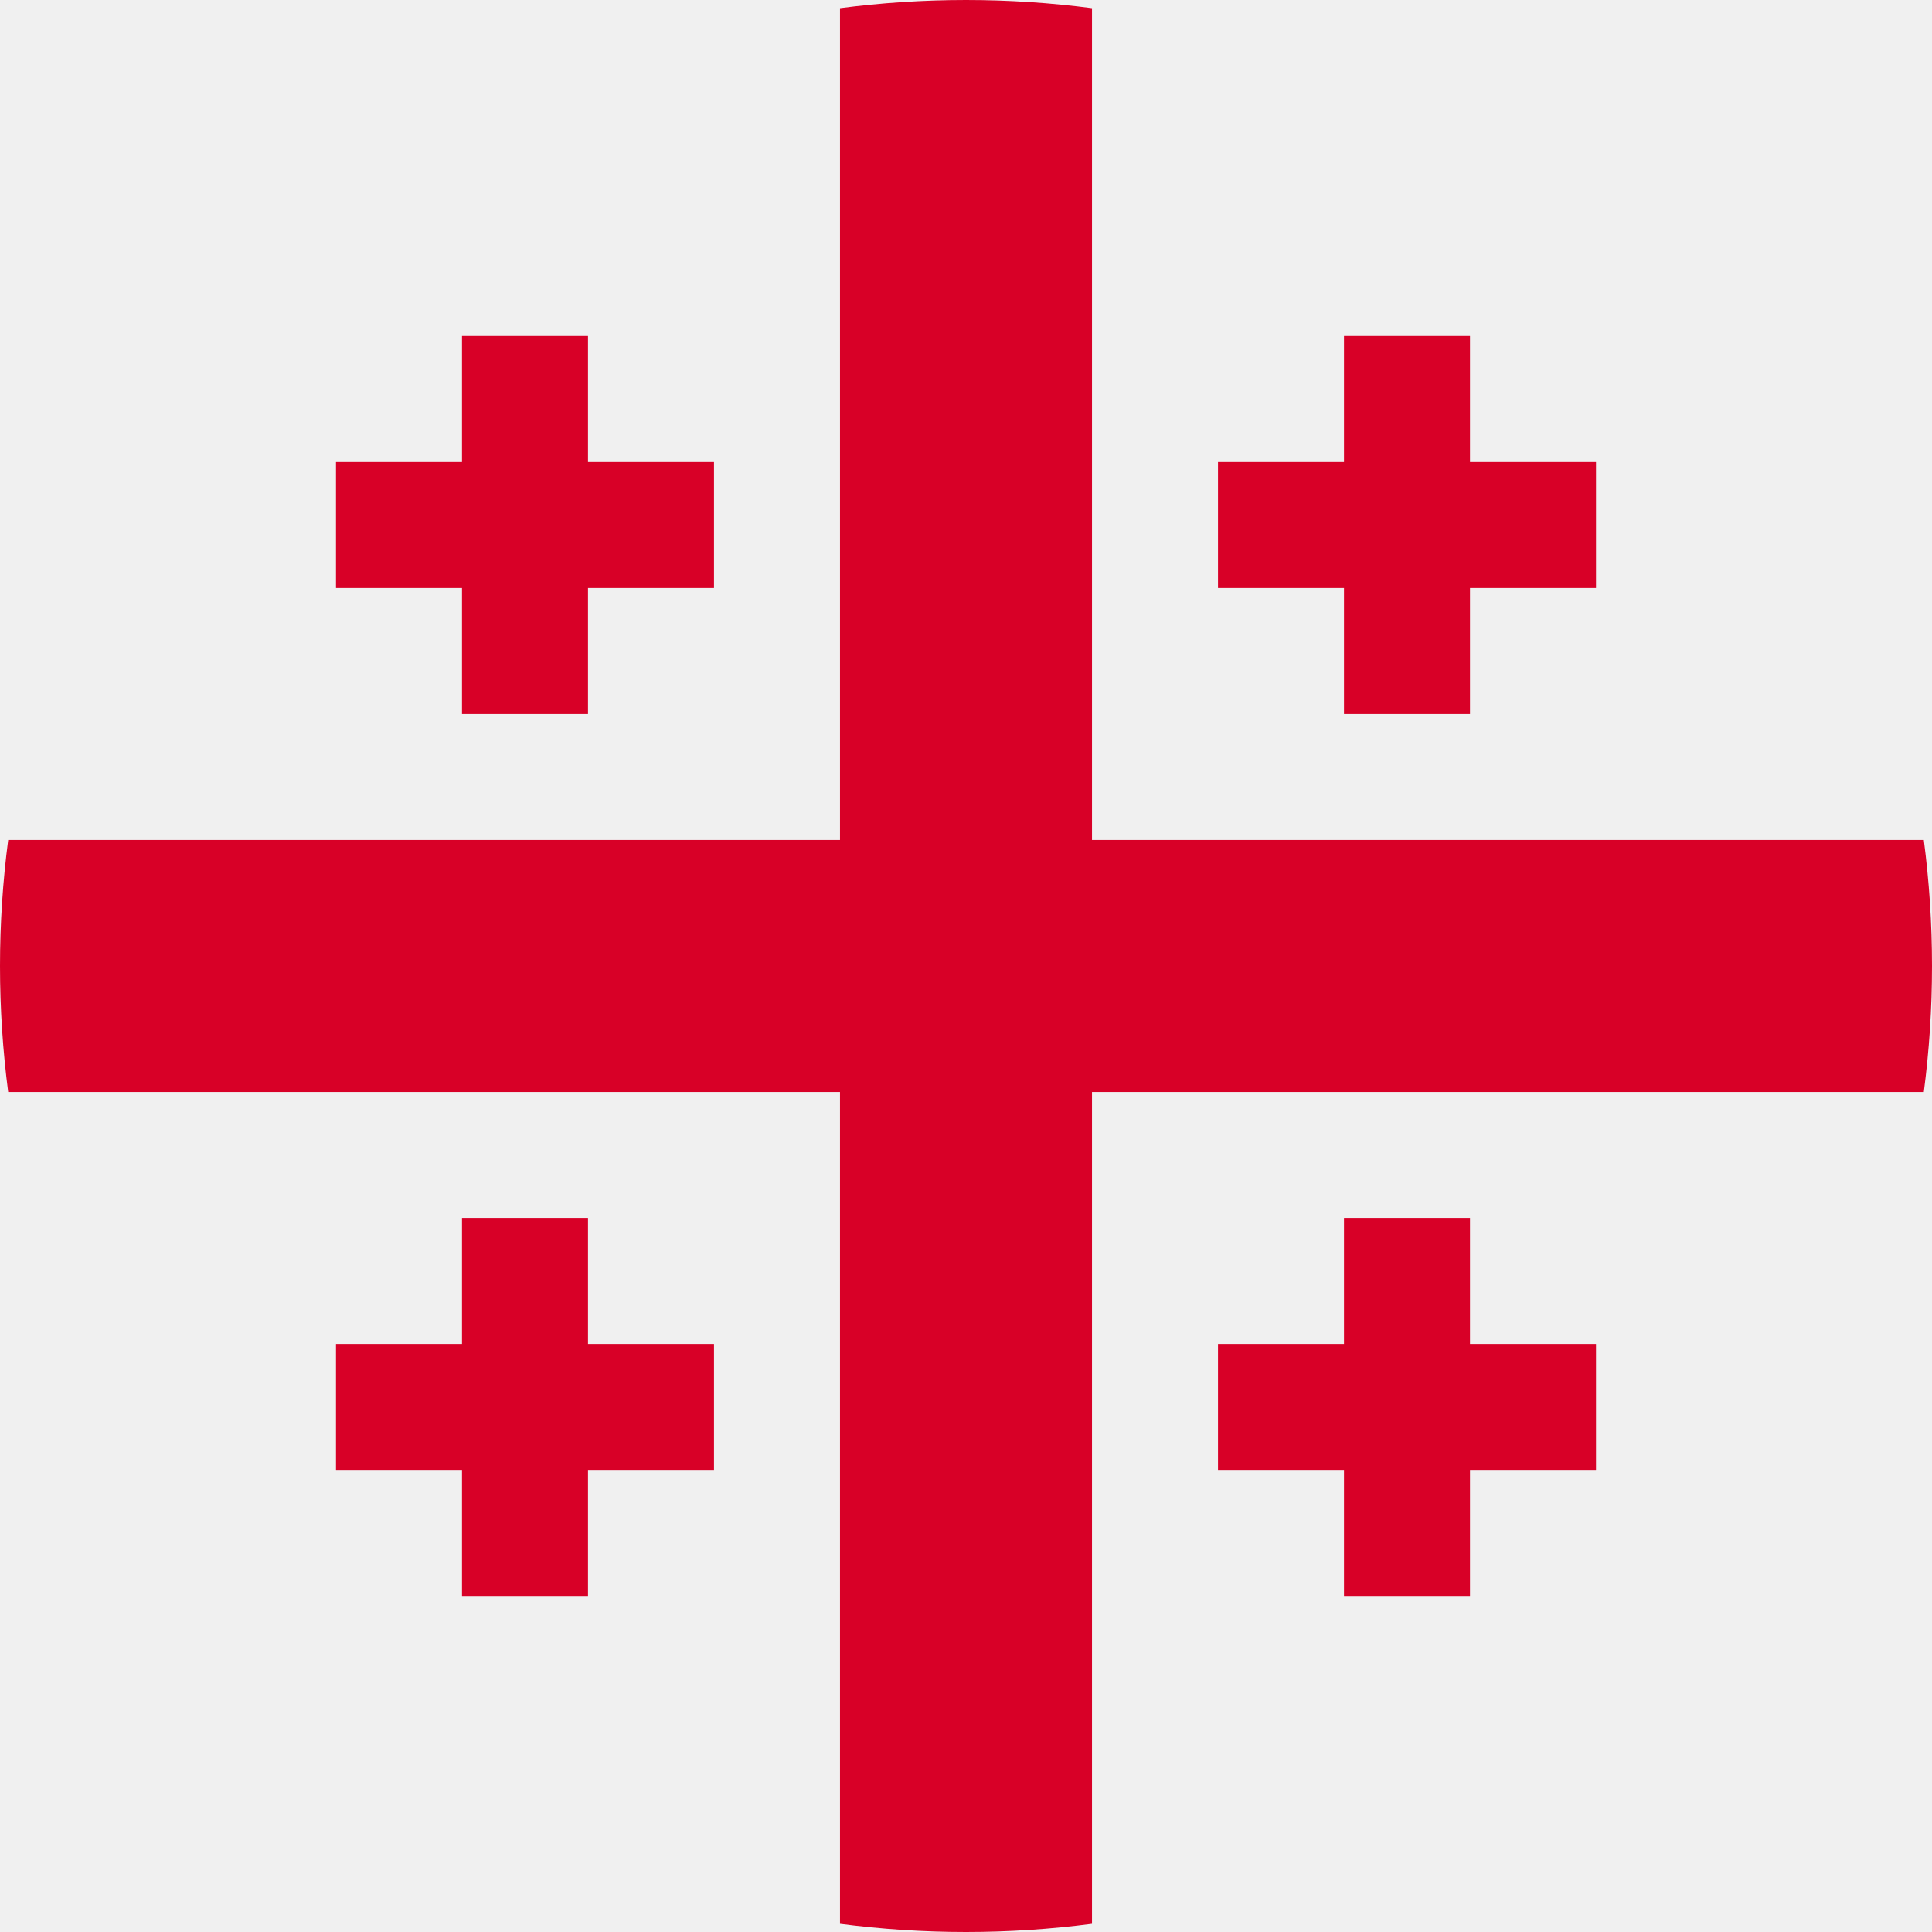
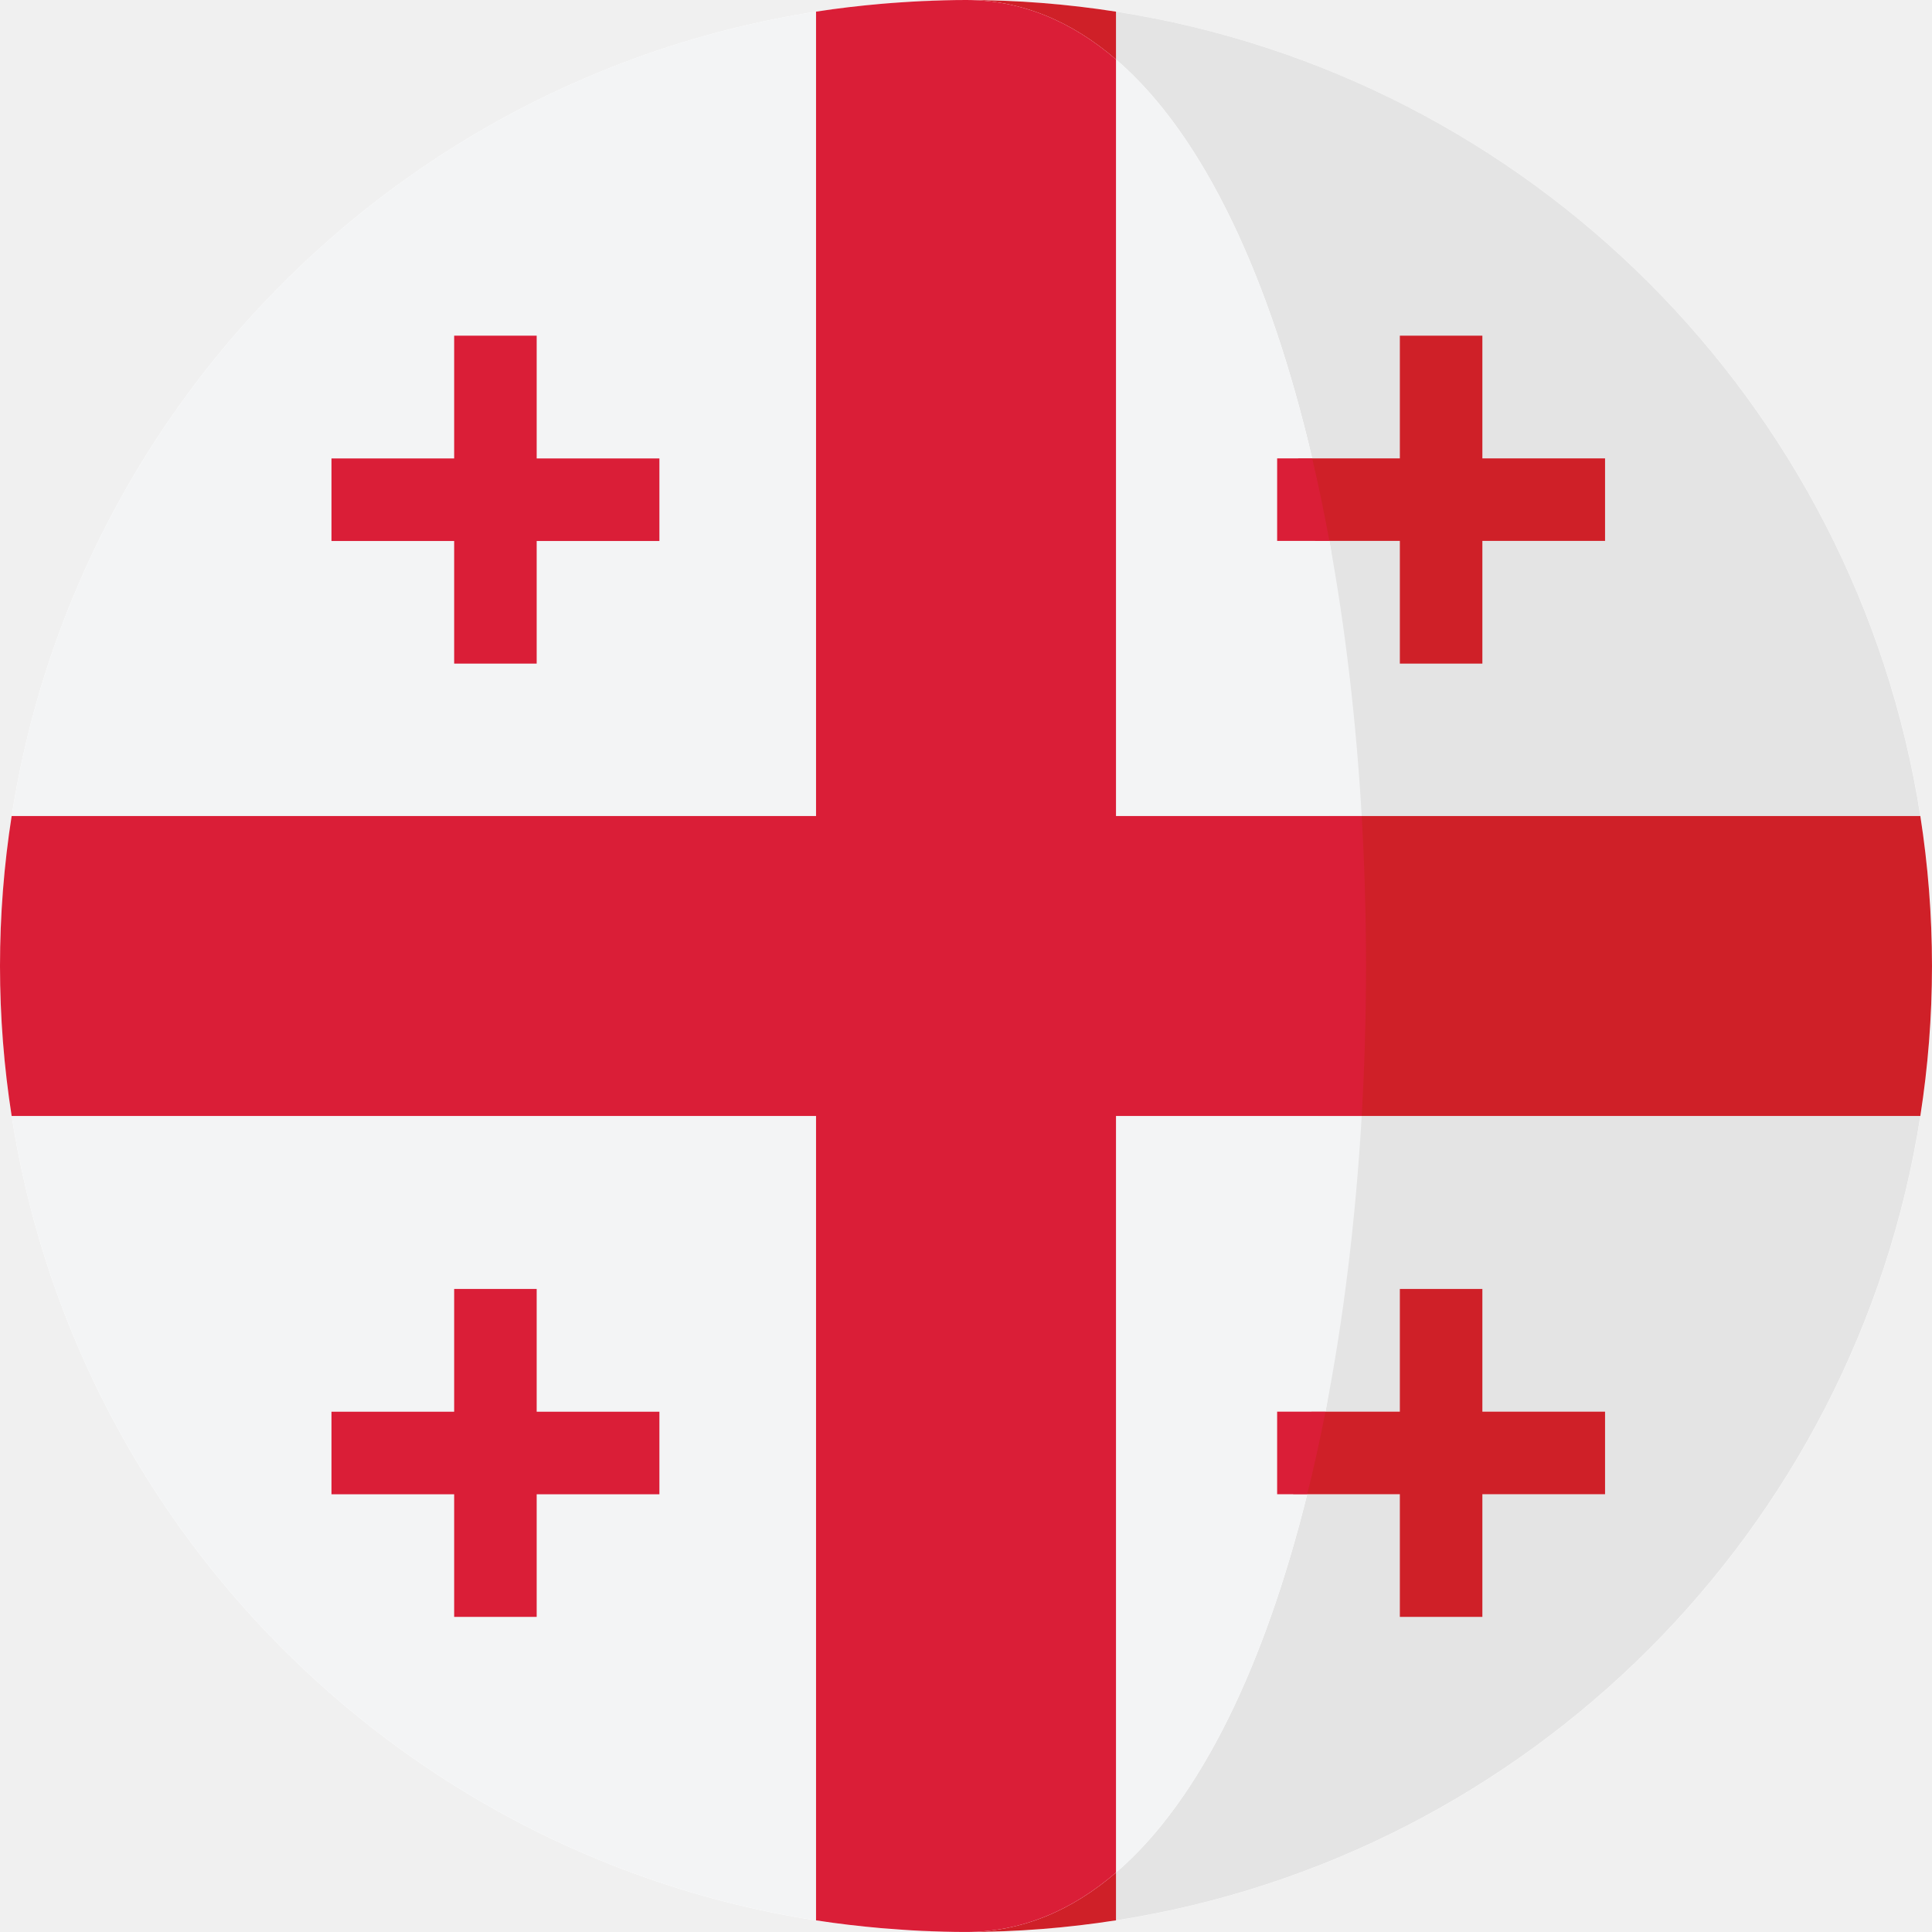
- <svg xmlns="http://www.w3.org/2000/svg" version="1.1" id="Layer_1" x="0px" y="0px" viewBox="0 0 512 512" style="enable-background:new 0 0 512 512;" xml:space="preserve">
-   <circle style="fill:#F0F0F0;" cx="256" cy="256" r="256" />
+ <svg xmlns="http://www.w3.org/2000/svg" version="1.1" id="Capa_1" x="0px" y="0px" viewBox="0 0 473.68 473.68" style="enable-background:new 0 0 473.68 473.68;" xml:space="preserve">
+   <circle style="fill:#FFFFFF;" cx="236.85" cy="236.85" r="236.83" />
  <g>
-     <path style="fill:#D80027;" d="M509.833,222.609h-220.44h-0.001V2.167C278.461,0.744,267.317,0,256,0s-22.461,0.744-33.391,2.167   v220.44v0.001H2.167C0.744,233.539,0,244.683,0,256c0,11.319,0.744,22.461,2.167,33.391h220.44h0.001v220.442   C233.539,511.256,244.683,512,256,512s22.461-0.743,33.391-2.167v-220.44v-0.001h220.442C511.256,278.461,512,267.319,512,256   C512,244.683,511.256,233.539,509.833,222.609z" />
-     <polygon style="fill:#D80027;" points="155.826,122.435 155.826,89.043 122.435,89.043 122.435,122.435 89.043,122.435    89.043,155.826 122.435,155.826 122.435,189.217 155.826,189.217 155.826,155.826 189.217,155.826 189.217,122.435  " />
-     <polygon style="fill:#D80027;" points="389.565,122.435 389.565,89.043 356.174,89.043 356.174,122.435 322.783,122.435    322.783,155.826 356.174,155.826 356.174,189.217 389.565,189.217 389.565,155.826 422.957,155.826 422.957,122.435  " />
-     <polygon style="fill:#D80027;" points="155.826,356.174 155.826,322.783 122.435,322.783 122.435,356.174 89.043,356.174    89.043,389.565 122.435,389.565 122.435,422.957 155.826,422.957 155.826,389.565 189.217,389.565 189.217,356.174  " />
-     <polygon style="fill:#D80027;" points="389.565,356.174 389.565,322.783 356.174,322.783 356.174,356.174 322.783,356.174    322.783,389.565 356.174,389.565 356.174,422.957 389.565,422.957 389.565,389.565 422.957,389.565 422.957,356.174  " />
+     <path style="fill:#F3F4F5;" d="M200.075,2.857C98.717,18.653,18.66,98.714,2.857,200.067h197.218V2.857z" />
+     <path style="fill:#F3F4F5;" d="M2.857,273.61c15.8,101.357,95.864,181.422,197.218,197.218V273.61H2.857z" />
+   </g>
+   <g>
+     <rect x="111.35" y="82.3" style="fill:#DA1E37;" width="20.231" height="80.4" />
+     <rect x="81.27" y="112.4" style="fill:#DA1E37;" width="80.4" height="20.239" />
+     <rect x="111.35" y="316.02" style="fill:#DA1E37;" width="20.231" height="80.4" />
+     <rect x="81.27" y="346.12" style="fill:#DA1E37;" width="80.4" height="20.239" />
+   </g>
+   <g>
+     <path style="fill:#E4E4E4;" d="M324.976,346.109h68.546v20.239H320.5c-10.209,41.12-25.833,74.691-46.883,92.768v11.709   c101.35-15.807,181.407-95.864,197.203-197.21H323.092C321.633,298.736,329.449,323.282,324.976,346.109z" />
+     <path style="fill:#E4E4E4;" d="M321.719,112.385h71.804v20.239h-67.589c3.93,21.387-1.387,44.168-0.037,67.443H470.82   C455.02,98.717,374.963,18.66,273.617,2.857v11.709C295.52,33.387,311.555,68.969,321.719,112.385z" />
+   </g>
+   <g>
+     <path style="fill:#CF2028;" d="M221.424,473.138c-1.754-0.108-3.511-0.239-5.265-0.389   C217.905,472.903,219.663,473.026,221.424,473.138z" />
+     <path style="fill:#CF2028;" d="M216.159,0.935c1.754-0.146,3.511-0.284,5.265-0.393C219.663,0.658,217.905,0.782,216.159,0.935z" />
+     <path style="fill:#CF2028;" d="M225.99,0.277C229.614,0.116,233.23,0,236.835,0C233.196,0,229.591,0.108,225.99,0.277z" />
+     <path style="fill:#CF2028;" d="M470.82,200.067H325.896c1.41,24.345,1.41,49.205,0,73.542H470.82   c1.87-11.978,2.857-24.255,2.857-36.767S472.69,212.053,470.82,200.067z" />
+     <path style="fill:#CF2028;" d="M236.835,473.677c12.513,0,24.797-0.987,36.782-2.857v-11.709   C262.787,468.426,250.536,473.677,236.835,473.677z" />
+     <path style="fill:#CF2028;" d="M273.617,2.857C261.632,0.987,249.347,0,236.835,0c13.702,0,25.949,5.258,36.782,14.566V2.857z" />
+     <path style="fill:#CF2028;" d="M236.835,473.677c-3.609,0-7.225-0.108-10.845-0.269   C229.591,473.576,233.196,473.677,236.835,473.677z" />
+     <path style="fill:#CF2028;" d="M393.523,132.624v-20.239H318.26c1.541,6.582,2.943,13.335,4.214,20.239H393.523z" />
+     <path style="fill:#CF2028;" d="M393.523,366.347v-20.239h-71.987c-1.35,6.926-2.85,13.672-4.476,20.239H393.523z" />
+   </g>
+   <g>
+     <path style="fill:#FFFFFF;" d="M221.424,0.542c1.518-0.093,3.04-0.198,4.566-0.262C224.468,0.344,222.95,0.445,221.424,0.542z" />
+     <path style="fill:#FFFFFF;" d="M225.99,473.408c-1.526-0.067-3.044-0.168-4.566-0.269   C222.95,473.232,224.468,473.34,225.99,473.408z" />
+   </g>
+   <g>
+     <path style="fill:#F3F4F5;" d="M273.617,459.115c21.05-18.077,36.674-51.647,46.883-92.768h-7.378v-20.239h11.854   c4.469-22.826,7.419-47.373,8.882-72.499h-60.241V459.115z" />
+     <path style="fill:#F3F4F5;" d="M313.122,132.624v-20.239h8.597c-10.168-43.413-26.199-78.998-48.102-97.82v185.502h60.241   c-1.35-23.279-3.994-46.057-7.924-67.443H313.122z" />
+   </g>
+   <g>
+     <path style="fill:#DA1E37;" d="M273.617,273.61h60.241c1.41-24.337,1.41-49.198,0-73.542h-60.241V14.566   C262.787,5.262,250.536,0,236.835,0c-3.609,0-7.225,0.116-10.845,0.277c-1.526,0.067-3.044,0.168-4.566,0.262   c-1.754,0.108-3.511,0.247-5.265,0.393c-5.411,0.475-10.781,1.096-16.084,1.922v197.21H2.857C0.987,212.049,0,224.326,0,236.838   s0.987,24.79,2.857,36.768h197.218v197.218c5.303,0.826,10.673,1.447,16.084,1.922c1.754,0.146,3.511,0.277,5.265,0.389   c1.518,0.101,3.04,0.206,4.566,0.269c3.624,0.161,7.24,0.269,10.845,0.269c13.702,0,25.949-5.25,36.782-14.566V273.61z" />
+     <path style="fill:#DA1E37;" d="M313.122,132.624h12.812c-1.271-6.903-2.674-13.657-4.214-20.239h-8.597v20.239H313.122z" />
+     <path style="fill:#DA1E37;" d="M313.122,366.347h7.378c1.63-6.567,3.126-13.317,4.476-20.239h-11.854V366.347z" />
+   </g>
+   <g>
+     <rect x="343.21" y="316.02" style="fill:#CF2028;" width="20.231" height="80.4" />
+     <rect x="343.21" y="82.3" style="fill:#CF2028;" width="20.231" height="80.4" />
  </g>
  <g>
</g>
  <g>
</g>
  <g>
</g>
  <g>
</g>
  <g>
</g>
  <g>
</g>
  <g>
</g>
  <g>
</g>
  <g>
</g>
  <g>
</g>
  <g>
</g>
  <g>
</g>
  <g>
</g>
  <g>
</g>
  <g>
</g>
</svg>
